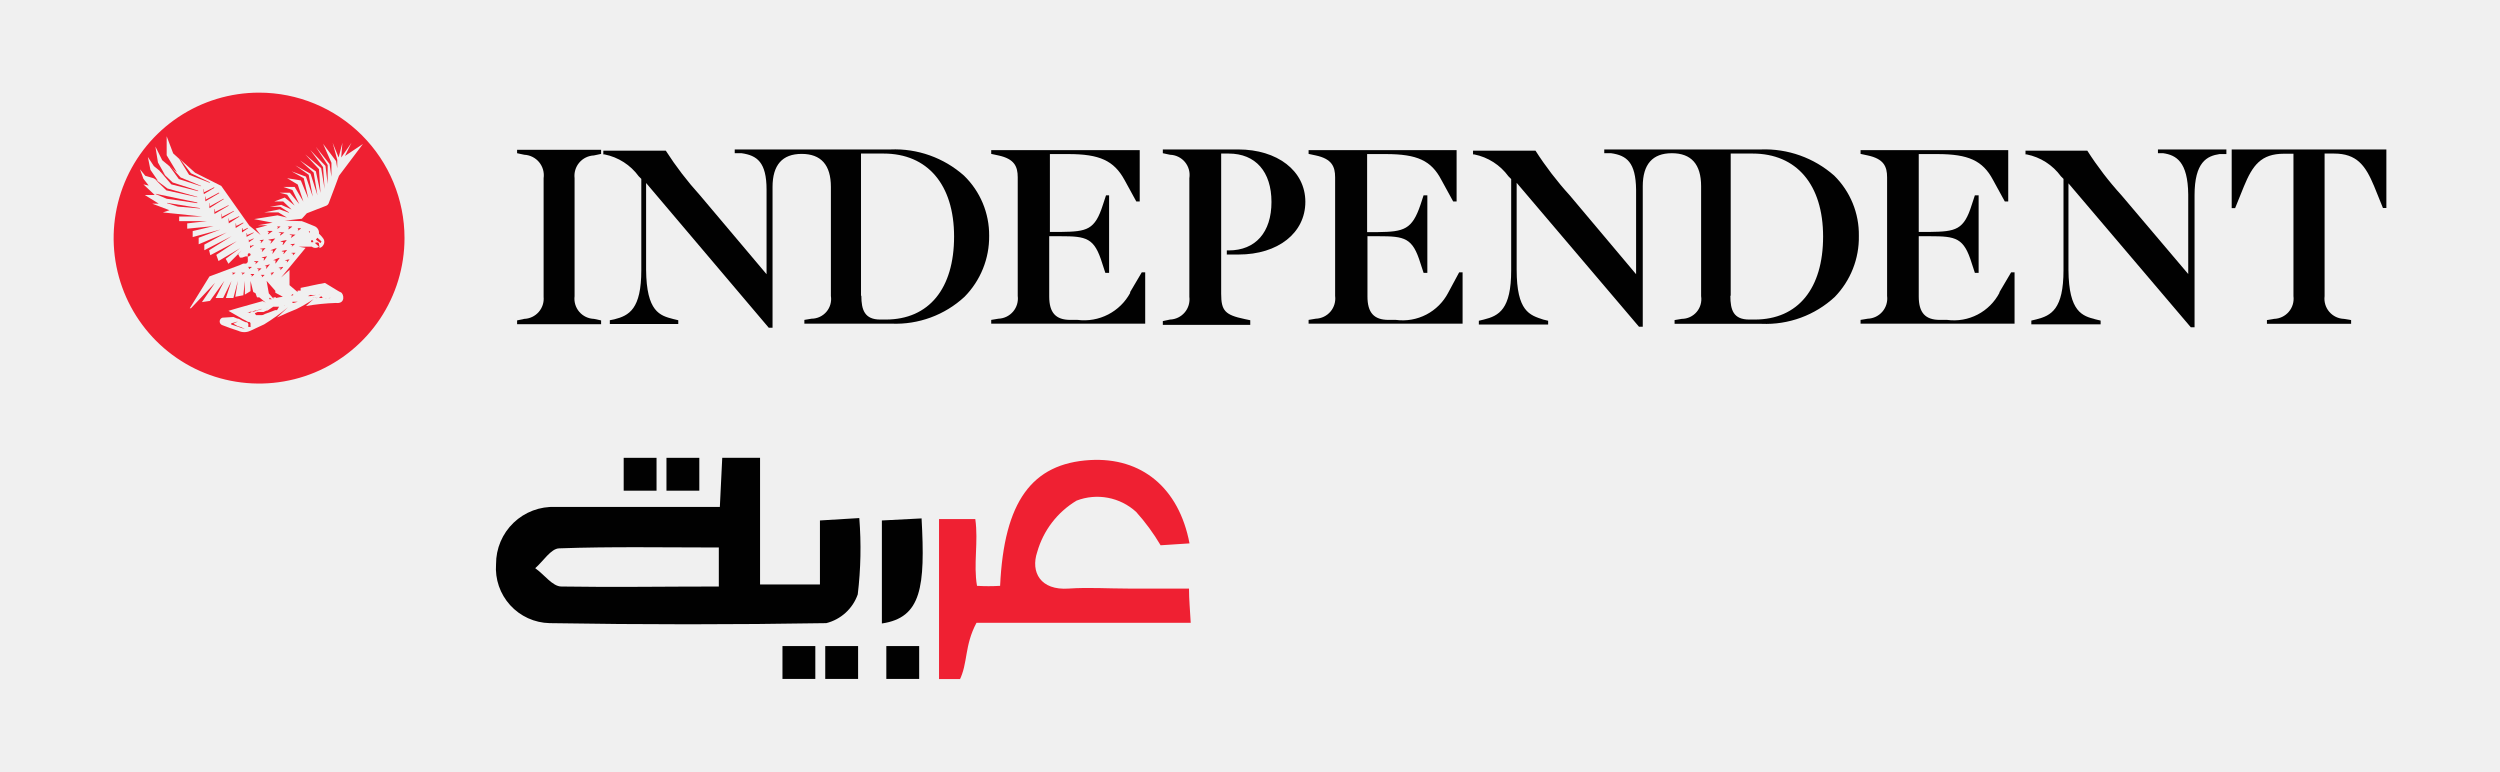
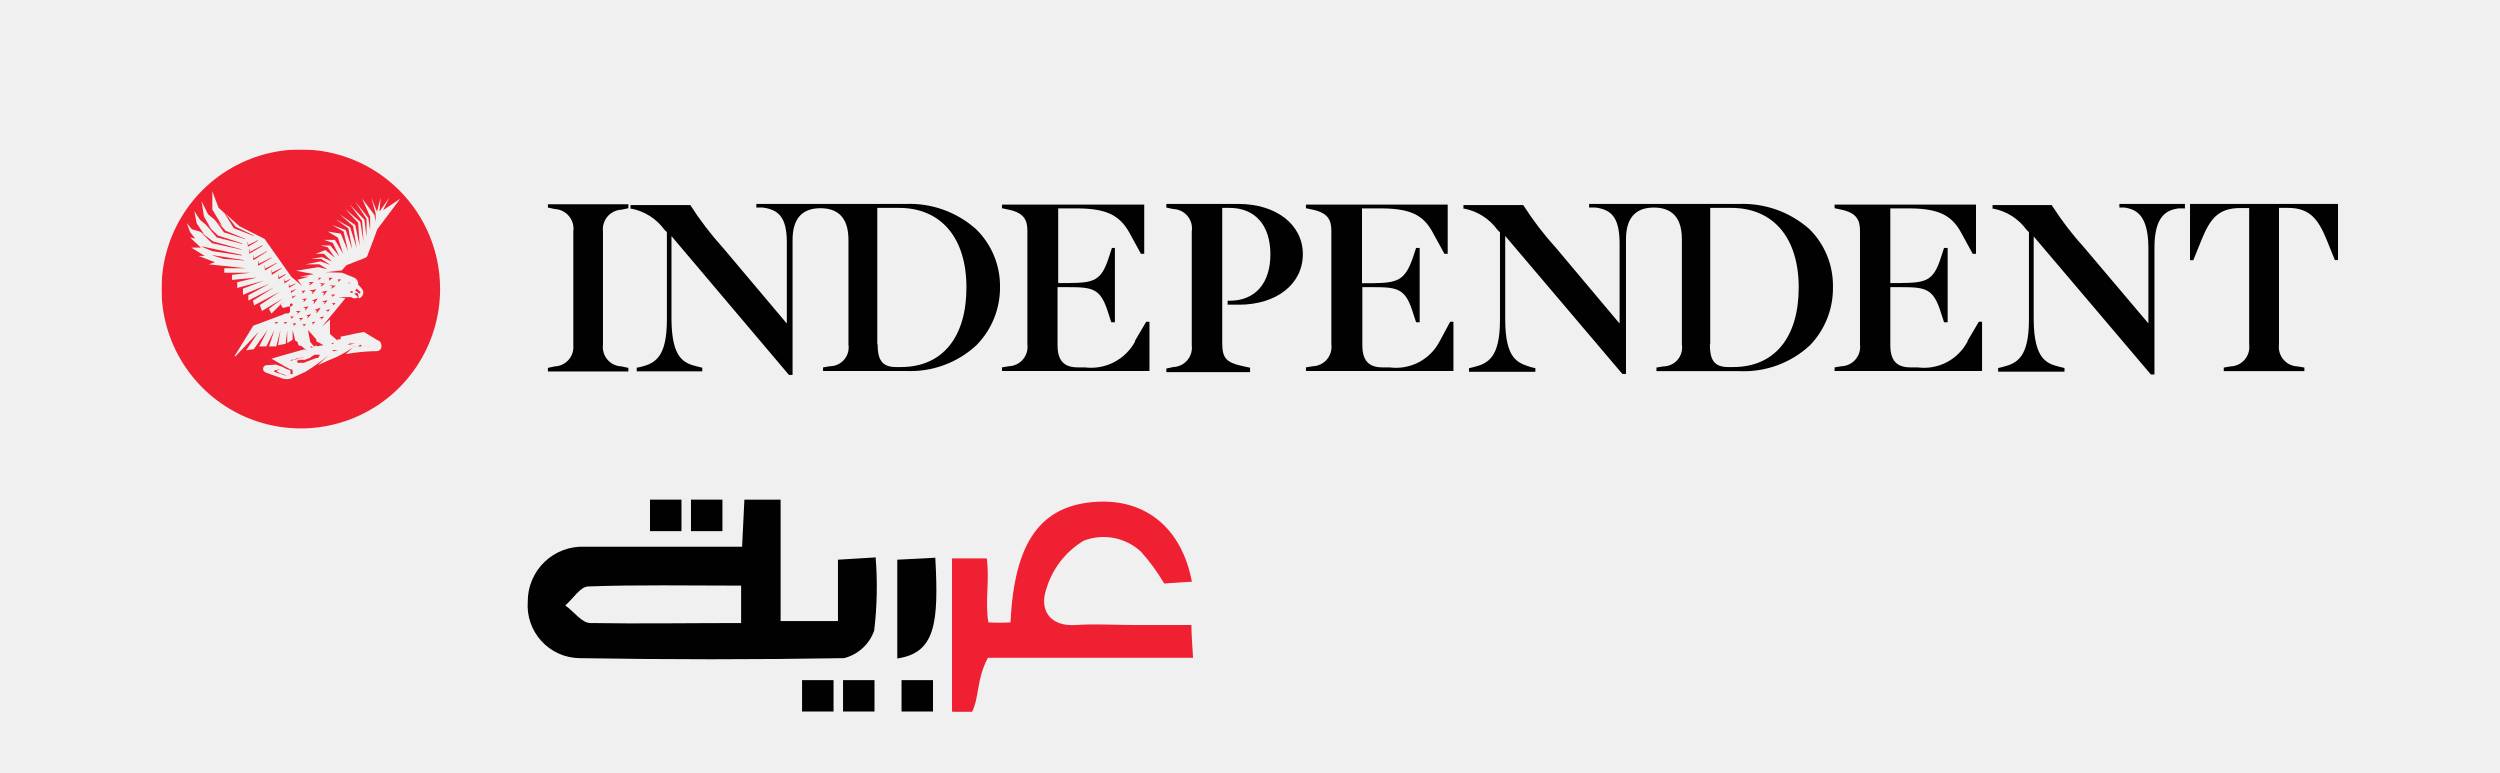
- <svg xmlns="http://www.w3.org/2000/svg" viewBox="-219.15 -178.65 4821.3 1488.3" fill="none">
-   <g clip-path="url(#clip0_859_3950)">
-     <path d="M778.071 116.829L791.93 119.8C797.44 120.065 802.835 121.479 807.768 123.952C812.7 126.424 817.061 129.9 820.572 134.157C824.083 138.414 826.665 143.358 828.154 148.672C829.642 153.985 830.004 159.551 829.216 165.013V393.721C829.714 398.996 829.13 404.317 827.501 409.358C825.872 414.399 823.231 419.055 819.741 423.04C816.25 427.025 811.983 430.256 807.202 432.535C802.42 434.814 797.223 436.094 791.93 436.295L778.071 439.265V446.526H940.086V439.265L926.228 436.295C920.81 436.109 915.491 434.795 910.61 432.435C905.73 430.074 901.396 426.721 897.886 422.589C894.376 418.457 891.767 413.638 890.227 408.44C888.687 403.241 888.249 397.779 888.941 392.401V165.013C888.3 159.644 888.774 154.201 890.334 149.024C891.894 143.847 894.506 139.048 898.006 134.927C901.506 130.807 905.82 127.453 910.676 125.077C915.532 122.701 920.827 121.354 926.228 121.12L940.086 118.149V110.229H778.071V116.829Z" fill="#010101" />
-     <path d="M4084.71 109.569V222.768H4091.31L4108.13 181.184C4124.96 140.261 4141.13 117.819 4185.68 117.819H4203.83V392.401C4204.52 397.779 4204.08 403.241 4202.54 408.44C4201 413.638 4198.39 418.458 4194.88 422.589C4191.37 426.721 4187.04 430.075 4182.16 432.435C4177.28 434.795 4171.96 436.109 4166.54 436.295L4152.68 438.605V445.866H4315.03V438.605L4301.17 436.295C4295.75 436.109 4290.43 434.795 4285.55 432.435C4280.67 430.075 4276.34 426.721 4272.83 422.589C4269.32 418.458 4266.71 413.638 4265.17 408.44C4263.63 403.241 4263.19 397.779 4263.88 392.401V117.489H4282.03C4325.92 117.489 4342.74 140.261 4359.57 180.854L4376.4 222.438H4383V109.569H4086.03" fill="#010101" />
-     <path d="M3939.52 116.829H3952.72C3977.47 120.46 4000.23 133.001 4000.89 196.366V349.828L3872.21 198.016C3847.81 171.225 3825.73 142.409 3806.21 111.879H3687.09V119.139H3689.4C3715.91 124.453 3739.47 139.529 3755.4 161.383L3760.35 166.333V342.237C3760.35 417.483 3736.92 430.024 3707.88 437.285L3698.31 439.595V446.856H3831.95V439.595L3822.38 437.285C3796.97 430.684 3770.57 423.424 3769.91 342.237V174.914L4005.84 452.466H4013.1V198.016C4013.1 133.661 4037.19 122.11 4061.28 118.479H4074.48V109.569H3942.49V116.829" fill="#010101" />
-     <path d="M2573.77 385.801C2564.38 403.872 2549.65 418.607 2531.58 427.998C2513.51 437.388 2492.98 440.977 2472.8 438.275H2458.94C2430.56 438.275 2418.02 424.414 2418.02 393.061V276.892H2439.14C2490.29 276.892 2505.14 279.862 2520.32 329.366L2526.26 347.518H2533.51V198.016H2526.26L2520.32 216.167C2504.15 264.021 2488.64 268.311 2438.48 268.971H2417.37V118.479H2453.33C2514.05 118.479 2541.1 131.02 2560.57 168.313L2583.34 209.897H2589.94V110.889H2304.51V118.149L2318.37 121.12C2349.06 127.72 2355.66 142.241 2355.66 163.363V392.071C2356.35 397.449 2355.91 402.911 2354.37 408.11C2352.83 413.308 2350.23 418.127 2346.72 422.259C2343.21 426.391 2338.87 429.744 2333.99 432.104C2329.11 434.465 2323.79 435.779 2318.37 435.965L2304.51 438.275V445.535H2601.49V346.528H2594.89L2573.77 385.801Z" fill="#010101" />
-     <path d="M3636.94 385.801C3627.55 403.872 3612.81 418.607 3594.74 427.998C3576.67 437.388 3556.15 440.977 3535.97 438.275H3522.11C3493.73 438.275 3481.19 424.414 3481.19 393.061V276.892H3502.31C3553.45 276.892 3568.3 279.862 3583.48 329.366L3589.42 347.518H3596.68V198.016H3589.42L3583.48 216.167C3568.3 265.011 3552.79 267.981 3502.31 268.641H3481.19V118.479H3516.83C3576.88 118.479 3604.6 131.02 3624.4 168.313L3647.17 209.897H3653.76V110.889H3369V118.149L3382.86 121.12C3413.55 127.72 3420.15 142.241 3420.15 163.363V392.071C3420.84 397.449 3420.4 402.911 3418.86 408.11C3417.32 413.308 3414.71 418.127 3411.2 422.259C3407.69 426.391 3403.36 429.744 3398.48 432.104C3393.6 434.465 3388.28 435.779 3382.86 435.965L3369 438.275V445.535H3665.97V346.528H3659.37L3636.61 385.141" fill="#010101" />
-     <path d="M1441.31 391.741V117.489H1484.87C1569.67 117.489 1620.82 177.554 1620.82 277.552C1620.82 377.55 1572.64 437.615 1488.83 437.615H1478.6C1448.57 437.615 1441.97 419.463 1441.97 391.741M1498.07 109.569H1197.79V116.829H1210.99C1241.02 121.12 1259.17 134.321 1259.17 187.125V350.158L1130.81 198.016C1106.46 171.185 1084.38 142.373 1064.82 111.879H944.376V119.139H946.686C973.211 124.422 996.774 139.505 1012.68 161.383L1017.63 166.333V342.237C1017.63 417.483 994.202 430.024 965.164 437.285L956.915 438.935V446.195H1088.9V438.935L1079.33 436.625C1053.6 430.024 1027.53 422.764 1026.87 341.577V174.254L1263.46 453.456H1270.72V181.844C1270.72 139.601 1289.53 118.149 1326.81 118.149C1364.1 118.149 1383.24 139.271 1383.24 181.844V392.071C1384.09 397.474 1383.77 402.998 1382.29 408.265C1380.82 413.532 1378.22 418.417 1374.68 422.586C1371.14 426.755 1366.73 430.109 1361.78 432.418C1356.82 434.727 1351.42 435.937 1345.95 435.965L1332.09 438.275V445.535H1500.05C1525.79 446.601 1551.48 442.572 1575.66 433.68C1599.84 424.789 1622.03 411.209 1640.94 393.721C1656.25 378.197 1668.34 359.791 1676.49 339.568C1684.65 319.346 1688.72 297.706 1688.46 275.902C1688.62 254.317 1684.4 232.924 1676.07 213.014C1667.73 193.105 1655.45 175.092 1639.95 160.063C1600.99 125.472 1550.12 107.368 1498.07 109.569Z" fill="#010101" />
-     <path d="M3118.55 391.741V117.489H3160.79C3245.59 117.489 3296.74 177.554 3296.74 277.552C3296.74 377.55 3248.56 437.615 3164.75 437.615H3154.52C3123.83 437.615 3117.89 419.463 3117.89 391.741M3174.98 109.569H2874.7V116.829H2887.9C2917.93 121.12 2935.42 134.321 2936.08 187.125V350.158L2808.05 198.016C2783.66 171.222 2761.58 142.406 2742.06 111.879H2621.62V119.139H2623.93C2650.44 124.453 2673.99 139.529 2689.92 161.383L2695.2 166.663V342.567C2695.2 417.813 2671.77 430.354 2642.41 437.615L2632.84 439.925V447.186H2766.47V439.925L2756.9 437.615C2731.17 429.034 2705.76 422.434 2705.76 341.247V173.924L2941.69 451.476H2948.95V180.524C2948.95 138.281 2967.76 116.829 3005.04 116.829C3042.33 116.829 3061.47 137.951 3061.47 180.524V392.401C3062.32 397.804 3062 403.328 3060.52 408.595C3059.05 413.862 3056.45 418.747 3052.91 422.916C3049.37 427.085 3044.97 430.439 3040.01 432.748C3035.05 435.057 3029.65 436.267 3024.18 436.295L3010.32 438.605V445.865H3178.28C3204.02 446.931 3229.71 442.902 3253.89 434.01C3278.07 425.119 3300.26 411.539 3319.17 394.051C3334.31 378.446 3346.21 360.004 3354.19 339.785C3362.18 319.566 3366.09 297.968 3365.7 276.232C3366.03 254.663 3362 233.25 3353.83 213.284C3345.66 193.318 3333.54 175.214 3318.18 160.063C3279.23 125.673 3228.55 107.592 3176.63 109.569" fill="#010101" />
-     <path d="M2168.9 109.569H2023.38V116.829L2037.24 119.8C2042.79 119.962 2048.23 121.308 2053.22 123.748C2058.2 126.188 2062.61 129.665 2066.14 133.947C2069.67 138.228 2072.24 143.215 2073.69 148.573C2075.14 153.931 2075.42 159.536 2074.53 165.013V393.721C2075.22 399.099 2074.78 404.562 2073.24 409.76C2071.7 414.958 2069.09 419.778 2065.58 423.909C2062.07 428.041 2057.74 431.395 2052.86 433.755C2047.98 436.115 2042.66 437.429 2037.24 437.615L2023.38 440.585V447.846H2191.99V438.935L2181.11 436.625C2143.16 428.704 2135.9 420.453 2135.9 387.781V117.489H2150.42C2202.22 117.489 2232.91 152.472 2232.91 210.887C2232.91 269.301 2202.22 304.284 2150.42 304.284H2146.79V312.205H2169.56C2245.45 312.205 2298.25 270.622 2298.25 210.557C2298.25 150.492 2243.8 109.569 2168.9 109.569Z" fill="#010101" />
-     <path d="M1960.69 385.801C1951.04 403.8 1936.16 418.45 1918.01 427.818C1899.87 437.186 1879.31 440.832 1859.05 438.275H1845.2C1816.82 438.275 1804.28 424.414 1804.28 393.061V276.892H1825.4C1876.54 276.892 1891.39 279.862 1906.57 329.366L1912.51 347.518H1919.77V198.016H1913.83L1907.89 216.167C1892.38 265.011 1877.2 267.981 1826.72 268.641H1805.6V118.479H1841.24C1901.29 118.479 1929.01 131.02 1949.47 168.313L1972.23 209.897H1978.83V110.889H1692.42V118.149L1706.28 121.12C1736.97 127.72 1743.56 142.241 1743.56 163.363V392.071C1744.26 397.449 1743.82 402.911 1742.28 408.11C1740.74 413.308 1738.13 418.127 1734.62 422.259C1731.11 426.391 1726.78 429.744 1721.9 432.104C1717.02 434.465 1711.7 435.779 1706.28 435.965L1692.42 438.275V445.535H1989.39V346.528H1982.79L1960.03 385.141" fill="#010101" />
-     <path d="M312.482 329.366L320.071 319.135L319.082 318.475L307.533 323.096L312.482 323.756L311.822 329.366H312.482Z" fill="#EF2032" />
-     <path d="M304.563 352.138L308.852 347.188V346.198L302.253 347.848L304.563 349.168L303.903 352.138H304.563Z" fill="#EF2032" />
-     <path d="M315.452 261.381L316.442 262.371L321.391 258.741V258.081H314.792L317.102 259.401L315.452 261.381Z" fill="#EF2032" />
-     <path d="M307.533 304.614L306.213 310.555H306.873L314.132 300.324V299.664L302.253 303.954L307.533 304.614Z" fill="#EF2032" />
-     <path d="M321.391 275.572L329.311 269.632L318.422 268.971V269.632L323.041 270.952L320.731 274.582L321.391 275.572Z" fill="#EF2032" />
-     <path d="M298.623 284.153L304.563 285.803L302.253 290.753H303.243L311.822 281.182L298.623 283.493V284.153Z" fill="#EF2032" />
-     <path d="M378.476 270.952V267.321C378.476 267.321 378.476 267.321 376.167 267.321L378.476 270.952Z" fill="#EF2032" />
-     <path d="M294.334 339.597L300.933 331.676V331.016L291.364 333.987L294.994 335.307L293.674 339.597H294.334Z" fill="#EF2032" />
-     <path d="M193.693 182.505L174.555 192.075L173.895 186.135H173.235L173.895 195.706L194.353 183.495L193.693 182.505Z" fill="#EF2032" />
-     <path d="M202.932 192.735L178.184 205.936L177.524 200.326H176.864V209.567L203.922 193.725L202.932 192.735Z" fill="#EF2032" />
-     <path d="M211.841 204.616L185.444 219.137L184.784 213.197H184.124L184.784 222.768L212.501 205.276L211.841 204.616Z" fill="#EF2032" />
-     <path d="M286.414 306.924L293.014 299.664L282.785 300.984V301.644L287.074 302.304L285.755 306.924H286.414Z" fill="#EF2032" />
-     <path d="M283.445 290.093H284.105L289.384 284.153V283.493L281.135 284.813L284.765 286.463L283.445 290.093Z" fill="#EF2032" />
-     <path d="M297.304 272.602L297.963 273.262L306.213 267.321V266.661H295.984L299.613 268.971L297.304 272.602Z" fill="#EF2032" />
-     <path d="M384.416 284.813H380.786V288.443H385.076L384.416 284.813Z" fill="#EF2032" />
-     <path d="M400.254 392.401L395.965 396.032H392.335C391.975 396.207 391.58 396.298 391.18 396.298C390.78 396.298 390.385 396.207 390.025 396.032H385.736H382.106H379.796H383.426C384.612 395.692 385.869 395.692 387.055 396.032C388.242 395.692 389.499 395.692 390.685 396.032C391.644 395.678 392.697 395.678 393.655 396.032H398.604H401.574C402.533 395.678 403.586 395.678 404.544 396.032H408.174H413.453H415.763C416.726 395.705 417.77 395.705 418.733 396.032H421.042H418.073C416.663 396.368 415.193 396.368 413.783 396.032H411.473C410.062 396.356 408.595 396.356 407.184 396.032H403.554L400.254 392.401Z" fill="#EF2032" />
-     <path d="M161.356 211.877L81.173 195.046V195.706L102.291 204.616L161.356 213.197V211.877Z" fill="#EF2032" />
-     <path d="M228.01 347.848L229.99 348.508L229.33 351.478L234.609 347.848V347.188H228.01V347.848Z" fill="#EF2032" />
-     <path d="M108.89 141.581L108.23 142.571L125.719 166.663L168.615 180.524V179.864L129.348 163.693L108.89 141.581Z" fill="#EF2032" />
-     <path d="M102.951 213.197L124.069 219.797L166.635 223.428V222.768L102.951 212.537V213.197Z" fill="#EF2032" />
-     <path d="M185.444 173.924L186.103 173.264L149.147 155.442L130.338 131.02L126.049 127.06L145.517 158.413L185.444 173.924Z" fill="#EF2032" />
-     <path d="M161.356 201.646V200.986L103.611 184.815L76.883 164.683V164.353L101.631 188.445L161.356 201.646Z" fill="#EF2032" />
-     <path d="M111.2 176.894L163.005 190.095V189.105L113.84 173.264L90.412 151.152L89.752 150.492L89.092 151.152L111.2 176.894Z" fill="#EF2032" />
-     <path d="M238.899 450.156L230.979 445.535L239.889 441.245L226.69 444.875V447.186L239.889 451.476L246.488 453.786L253.087 456.096L246.488 452.466L238.899 450.156Z" fill="#EF2032" />
-     <path d="M379.136 390.091C382.757 390.455 386.405 390.455 390.025 390.091H395.305C395.665 389.916 396.06 389.825 396.46 389.825C396.86 389.825 397.255 389.916 397.615 390.091C397.615 390.091 399.924 390.091 400.584 390.091C401.244 390.091 402.894 390.091 403.554 390.091H405.864H400.584H396.295H390.355L379.466 392.401H377.156H374.847L379.136 390.091Z" fill="#EF2032" />
-     <path d="M246.158 347.848L248.468 348.508L247.478 351.478L252.757 347.848V347.188H246.158V347.848Z" fill="#EF2032" />
-     <path d="M344.819 403.292H347.129H350.759H354.388H358.678H362.308H364.618H362.968H359.338H355.048L347.129 405.602H344.819V403.292Z" fill="#EF2032" />
-     <path d="M346.139 388.111V396.031V391.081C346.139 391.081 346.139 391.081 343.829 391.081H341.52L346.139 388.111Z" fill="#EF2032" />
-     <path d="M221.41 217.157L195.673 230.028L195.013 224.418H194.353V233.659H195.013L222.07 217.817L221.41 217.157Z" fill="#EF2032" />
-     <path d="M400.914 287.123C397.945 284.813 395.635 281.842 392.995 279.862L390.025 283.493L398.934 290.093L400.914 287.123Z" fill="#EF2032" />
-     <path d="M280.475 0C225.002 0 170.775 16.452 124.652 47.276C78.528 78.101 42.578 121.912 21.35 173.171C0.122 224.43 -5.433 280.834 5.389 335.25C16.212 389.666 42.924 439.65 82.149 478.882C121.374 518.113 171.35 544.83 225.757 555.654C280.164 566.478 336.558 560.923 387.808 539.691C439.058 518.459 482.863 482.504 513.682 436.372C544.501 390.241 560.95 336.004 560.95 280.522C560.95 206.123 531.4 134.771 478.801 82.163C426.202 29.555 354.862 0 280.475 0ZM362.968 247.85C362.968 247.85 373.197 251.48 387.056 257.42C389.945 258.504 392.39 260.52 394.004 263.15C395.618 265.781 396.308 268.875 395.965 271.942C395.965 271.942 401.244 276.892 403.884 280.852C405.436 282.829 406.28 285.27 406.28 287.783C406.28 290.296 405.436 292.737 403.884 294.713C403.032 296.091 401.875 297.253 400.501 298.112C399.128 298.97 397.576 299.501 395.965 299.664C398.275 299.664 395.965 294.713 395.965 291.743C395.965 288.773 392.335 288.113 390.025 289.433H387.716L395.965 297.024C393.989 298.576 391.548 299.42 389.035 299.42C386.523 299.42 384.082 298.576 382.106 297.024H356.368L370.227 299.334L323.041 356.428L339.21 341.907V355.108V358.739V367.649V371.28L354.719 384.481V386.791V381.84H360.658V384.151V378.87C360.658 378.87 360.658 378.87 360.658 376.56C387.056 370.619 407.514 366.989 407.514 366.989C434.571 383.16 432.262 382.5 438.201 385.141C444.141 387.781 447.77 407.912 428.632 405.602C409.267 406.213 389.97 408.198 370.887 411.543L385.406 398.342C374.858 405.47 363.833 411.865 352.409 417.483C342.84 421.113 329.641 427.054 315.122 433.654L336.24 413.853C321.774 425.955 306.445 436.985 290.374 446.856C278.825 451.806 269.256 457.086 263.317 459.397C259.75 461.051 255.865 461.908 251.933 461.908C248.001 461.908 244.116 461.051 240.549 459.397C226.69 455.106 221.74 452.796 209.861 448.506C208.306 448.031 206.944 447.07 205.976 445.762C205.008 444.455 204.486 442.872 204.486 441.245C204.486 439.619 205.008 438.035 205.976 436.728C206.944 435.421 208.306 434.459 209.861 433.984L230.98 432.664L238.239 435.635C242.529 435.635 246.158 439.265 249.788 440.585L255.067 442.895H257.377C258.324 443.734 259.107 444.741 259.687 445.865C260.041 446.824 260.041 447.877 259.687 448.836V451.806H263.977C264.152 451.446 264.243 451.051 264.243 450.651C264.243 450.251 264.152 449.856 263.977 449.496C263.977 449.496 263.977 447.186 263.977 445.865C263.977 444.545 263.977 443.555 261.667 442.235H259.357L254.078 439.265C250.296 437.576 246.655 435.59 243.188 433.324C235.269 429.034 227.02 423.754 221.41 420.783C221.41 420.783 249.788 412.203 287.405 401.972L293.344 404.942L289.714 401.972L280.805 394.711H276.516L273.546 386.791L269.256 384.481L263.977 363.029V382.83L253.088 389.431V363.029L250.118 390.751L234.609 393.721L239.559 363.029L230.98 396.031H216.461L227.35 363.029L211.181 396.031H196.663L213.491 363.029L185.774 401.642L170.265 403.952L195.673 366.659L149.147 415.833H146.837L184.784 354.448L243.188 332.666L249.788 329.696C249.788 329.696 252.098 329.696 253.418 329.696H255.727L258.697 326.726C258.697 326.726 258.697 324.416 258.697 323.756C258.872 323.396 258.963 323.001 258.963 322.601C258.963 322.2 258.872 321.805 258.697 321.446V306.924V309.235C258.697 309.235 258.697 309.235 258.697 311.545C258.96 310.845 259.49 310.277 260.17 309.968C260.851 309.658 261.627 309.632 262.327 309.895C263.027 310.157 263.594 310.687 263.903 311.368C264.213 312.049 264.239 312.825 263.977 313.525L261.007 315.835C259.522 315.835 259.522 315.835 258.037 315.835H254.407L247.808 318.145C247.808 318.145 244.178 318.145 243.518 318.145L239.889 310.885L247.148 304.284L221.41 330.026L216.131 320.455L243.848 299.994L202.272 324.746L197.983 312.865L237.579 286.463L186.434 313.525L184.124 303.954L227.35 276.892L174.885 303.954V293.063L218.111 269.631L163.996 292.403V279.862L205.902 264.021L152.447 278.542V266.991L192.703 257.42L141.888 262.371V252.14L179.834 247.85H126.379V238.939H170.925L95.032 231.018L107.571 226.728L74.573 214.187H87.112L60.055 197.356H79.193L57.415 176.894L67.644 179.204L57.415 166.003L50.816 147.852L61.045 160.393L76.883 165.013L85.463 169.964L70.944 148.842L65.994 124.09L77.543 141.581L88.432 150.492L99.321 159.403L85.463 134.651L80.513 103.958L93.712 130.36L122.089 153.792L102.291 120.79V84.157L114.83 117.159L125.389 126.73L131.988 132.01L157.066 154.452L207.552 179.864L261.667 256.43L283.445 274.582L273.876 262.041L296.974 255.77H278.165L306.543 250.82L270.906 243.889L316.112 236.629L334.26 240.919L317.762 231.018H290.044L320.072 225.078L338.22 231.678V231.018L321.392 220.128H301.593L323.371 216.497L343.17 225.408L327.001 209.897H309.843L329.971 202.306L349.109 217.817L334.59 196.696L320.072 193.065H339.87L358.018 214.847L344.819 187.785L327.331 181.844H349.109L365.938 210.227L355.049 177.224L334.59 165.013L360.988 169.303L375.507 204.286L366.597 165.013L343.17 151.812L370.887 162.043L384.086 200.656L376.167 158.413L350.429 140.261L379.796 156.432L392.995 198.016L385.736 154.122L359.338 130.69L390.025 151.812L398.935 193.395L395.965 147.522L369.567 119.139L400.254 145.542L406.854 185.805L403.884 143.561L379.136 110.559L408.504 141.251L412.793 176.234V139.601L390.025 104.618L416.423 137.621L420.053 162.373V135.311L403.884 98.678L428.962 132.01L431.272 145.872V129.7L422.363 96.698L433.911 125.08L441.171 96.698L438.861 125.08L458.659 96.698L446.12 122.11L480.767 99.008L434.571 160.393C434.571 160.393 420.053 199.996 414.773 213.197C414.342 214.324 413.679 215.347 412.826 216.2C411.973 217.053 410.95 217.717 409.824 218.147L372.537 232.669L362.968 243.229L329.971 246.86L362.968 247.85Z" fill="#EF2032" />
-     <path d="M311.822 382.17L294.994 363.029L299.283 387.121L308.193 397.352V399.662V394.711H313.142V397.022V396.031C317.485 394.964 321.894 394.192 326.341 393.721L311.822 385.801V382.17Z" fill="#EF2032" />
-     <path d="M318.422 338.277L322.051 338.937L321.391 342.567L326.671 336.957V335.967L318.422 337.617V338.277Z" fill="#EF2032" />
-     <path d="M349.109 292.403V291.413L341.19 292.403V293.063L344.819 294.383L343.17 297.354L349.109 292.403Z" fill="#EF2032" />
-     <path d="M266.616 422.434L273.216 420.123H275.525L284.435 417.153H287.404H291.034H294.664H296.974C296.608 417.308 296.215 417.387 295.819 417.387C295.422 417.387 295.029 417.308 294.664 417.153H296.974H292.684H289.054H286.085L277.175 420.123L269.916 422.434H263.976L257.377 424.744C258.159 424.408 259.001 424.235 259.852 424.235C260.703 424.235 261.545 424.408 262.327 424.744L266.616 422.434Z" fill="#EF2032" />
-     <path d="M319.082 412.863H313.802H310.832H307.863L296.974 420.123C294.004 420.123 291.034 422.434 289.054 423.094H284.765H281.135H277.505L272.226 425.404H269.916C268.934 425.224 267.928 425.224 266.946 425.404H269.916H272.226L274.536 429.034H278.165C278.165 429.034 280.475 429.034 281.795 429.034H286.085C289.054 429.034 291.034 426.724 294.004 426.064L305.553 421.773L311.492 419.463H315.122L319.082 412.863Z" fill="#EF2032" />
-     <path d="M329.311 410.553V409.893L328.321 410.223L329.311 410.553Z" fill="#EF2032" />
-     <path d="M305.223 398.342H300.273V400.652V395.371L305.223 398.342Z" fill="#EF2032" />
-     <path d="M330.961 323.756L334.59 324.416L333.93 328.046L338.88 322.106V321.446L330.961 323.096V323.756Z" fill="#EF2032" />
-     <path d="M343.169 309.895L346.139 310.555L345.479 313.525H346.139L350.759 308.905H343.169V309.895Z" fill="#EF2032" />
-     <path d="M336.9 263.031L337.56 263.691L344.159 258.741V258.081H335.91L338.22 260.061L336.9 263.031Z" fill="#EF2032" />
-     <path d="M322.051 287.123L327.331 288.443L325.681 293.723H326.671L333.93 284.153L322.051 286.463V287.123Z" fill="#EF2032" />
-     <path d="M324.361 306.264L328.651 306.924L327.331 311.215H327.991L334.59 303.294L324.361 305.274V306.264Z" fill="#EF2032" />
-     <path d="M339.54 273.922L344.159 275.572L341.85 279.202L342.51 279.862L350.759 273.922L339.54 273.262V273.922Z" fill="#EF2032" />
-     <path d="M355.048 265.341L355.708 266.001L360.988 262.371V261.381H354.388L356.368 263.031L355.048 265.341Z" fill="#EF2032" />
-     <path d="M231.639 228.048L208.871 239.599L208.211 233.659H207.552L208.211 243.229L232.299 228.708L231.639 228.048Z" fill="#EF2032" />
-     <path d="M269.586 269.631L257.707 274.582L257.047 270.952H256.387V278.212L270.246 270.292L269.586 269.631Z" fill="#EF2032" />
-     <path d="M269.586 281.182L261.337 284.813V282.832H260.677V288.443L270.246 281.842L269.586 281.182Z" fill="#EF2032" />
-     <path d="M269.586 293.723L263.647 296.034V293.723H262.987V299.664L270.246 294.383L269.586 293.723Z" fill="#EF2032" />
-     <path d="M258.697 260.721L249.128 265.341L248.468 261.381H247.478V269.631L259.357 261.381L258.697 260.721Z" fill="#EF2032" />
-     <path d="M241.868 238.279L222.73 247.52L222.07 242.569H221.41L222.07 252.14L242.528 238.939L241.868 238.279Z" fill="#EF2032" />
-     <path d="M249.788 250.49L236.589 257.091L235.929 252.14H235.269V260.721H235.929L250.448 251.48L249.788 250.49Z" fill="#EF2032" />
-     <path d="M284.105 352.138L286.415 353.458L285.755 356.428L290.704 352.138V351.478H284.105V352.138Z" fill="#EF2032" />
-     <path d="M285.755 317.815V318.475L290.044 319.135L289.384 323.756H290.044L295.984 315.505L285.755 317.815Z" fill="#EF2032" />
-     <path d="M284.765 338.937H276.845V339.597L279.815 341.247L278.495 344.877L284.765 339.597V338.937Z" fill="#EF2032" />
-     <path d="M265.956 335.967H259.357V336.957L261.337 337.617L260.677 340.587L265.956 336.957V335.967Z" fill="#EF2032" />
-     <path d="M279.155 325.076H270.906V325.736L274.536 327.386L273.216 331.016L279.155 325.736V325.076Z" fill="#EF2032" />
-     <path d="M264.307 350.818L266.616 352.138L265.956 355.108L270.906 350.818V349.828H264.307V350.818Z" fill="#EF2032" />
-     <path d="M1591.78 1131V822.425H1661.73C1668 866.649 1657.77 909.222 1665.03 951.136C1679.87 952.048 1694.74 952.048 1709.58 951.136C1717.17 788.763 1770.62 715.167 1883.14 708.566C1982.13 702.956 2054.4 761.701 2074.86 869.289L2019.09 872.919C2005.54 849.949 1989.74 828.391 1971.9 808.564C1956.67 794.632 1937.86 785.215 1917.58 781.368C1897.3 777.521 1876.35 779.396 1857.07 786.783C1820.1 808.92 1792.96 844.329 1781.18 885.79C1767.98 924.734 1787.45 960.376 1841.9 956.416C1879.84 953.776 1918.12 956.416 1956.4 956.416H2073.87C2073.87 978.198 2075.85 996.349 2077.17 1022.42H1664.04C1640.28 1066.97 1647.87 1100.31 1631.04 1133.64L1591.78 1131Z" fill="#EF2032" />
-     <path d="M1481.57 1023.08V825.066L1558.12 821.105C1565.38 953.116 1558.12 1012.52 1481.57 1023.74" fill="#010101" />
-     <path d="M1438.01 820.445L1362.12 825.066V948.495H1246.63V704.276H1173.71L1169.09 798.994C1058.88 798.994 955.595 798.994 852.314 798.994C837.446 798.323 822.596 800.68 808.666 805.923C794.736 811.166 782.016 819.184 771.278 829.492C760.54 839.8 752.007 852.182 746.198 865.888C740.389 879.593 737.425 894.336 737.484 909.222C736.406 923.566 738.259 937.98 742.931 951.584C747.603 965.188 754.996 977.698 764.66 988.352C774.323 999.005 786.055 1007.58 799.139 1013.55C812.224 1019.52 826.387 1022.76 840.765 1023.08C1018.62 1026.05 1196.47 1026.05 1374.33 1023.08C1388.24 1019.58 1401.07 1012.68 1411.67 1003.01C1422.26 993.331 1430.29 981.178 1435.04 967.637C1440.91 918.793 1441.91 869.486 1438.01 820.445ZM1167.11 952.456C1061.85 952.456 962.524 954.106 863.533 952.456C846.375 952.456 830.536 929.354 813.048 917.143C828.556 903.612 843.405 879.19 859.244 878.86C960.215 875.23 1061.52 877.21 1167.11 877.21V952.456Z" fill="#010101" />
-     <path d="M1553.5 1067.3H1490.15V1130.67H1553.5V1067.3Z" fill="#010101" />
-     <path d="M1435.7 1067.3H1372.35V1130.67H1435.7V1067.3Z" fill="#010101" />
-     <path d="M1353.21 1067.3H1289.86V1130.67H1353.21V1067.3Z" fill="#010101" />
-     <path d="M1129.49 704.276H1066.14V767.641H1129.49V704.276Z" fill="#010101" />
-     <path d="M1047 704.276H983.643V767.641H1047V704.276Z" fill="#010101" />
+ <svg xmlns="http://www.w3.org/2000/svg" width="2074" height="641" viewBox="0 0 2074 641" fill="none">
+   <mask id="mask0_885_2" style="mask-type:luminance" maskUnits="userSpaceOnUse" x="134" y="124" width="1806" height="467">
+     <path d="M1939.73 124H134V590.516H1939.73V124Z" fill="white" />
+   </mask>
+   <g mask="url(#mask0_885_2)">
+     <path d="M454.553 172.19L460.263 173.415C462.533 173.524 464.756 174.108 466.788 175.128C468.82 176.147 470.617 177.581 472.063 179.337C473.509 181.093 474.573 183.132 475.187 185.324C475.8 187.516 475.949 189.812 475.624 192.065V286.402C475.829 288.578 475.589 290.773 474.918 292.852C474.246 294.932 473.158 296.852 471.721 298.496C470.282 300.14 468.524 301.472 466.555 302.412C464.585 303.352 462.444 303.88 460.263 303.963L454.553 305.188V308.183H521.301V305.188L515.592 303.963C513.359 303.886 511.168 303.344 509.157 302.371C507.147 301.397 505.361 300.014 503.915 298.31C502.469 296.605 501.394 294.618 500.76 292.474C500.125 290.329 499.945 288.076 500.23 285.858V192.065C499.966 189.85 500.161 187.605 500.804 185.469C501.447 183.334 502.523 181.355 503.965 179.655C505.407 177.955 507.184 176.572 509.184 175.592C511.185 174.612 513.366 174.056 515.592 173.96L521.301 172.734V169.467H454.553V172.19Z" fill="#010101" />
+     <path d="M1816.84 169.195V215.888H1819.56L1826.49 198.735C1833.42 181.855 1840.08 172.598 1858.43 172.598H1865.91V285.858C1866.2 288.076 1866.02 290.329 1865.38 292.474C1864.75 294.618 1863.67 296.606 1862.22 298.31C1860.78 300.014 1858.99 301.398 1856.98 302.371C1854.97 303.345 1852.78 303.887 1850.55 303.963L1844.84 304.916V307.911H1911.72V304.916L1906.01 303.963C1903.78 303.887 1901.59 303.345 1899.58 302.371C1897.57 301.398 1895.79 300.014 1894.34 298.31C1892.89 296.606 1891.82 294.618 1891.18 292.474C1890.55 290.329 1890.37 288.076 1890.65 285.858V172.462H1898.13C1916.21 172.462 1923.14 181.855 1930.07 198.599L1937.01 215.752H1939.73V169.195H1817.38" fill="#010101" />
+     <path d="M1757.02 172.19H1762.46C1772.66 173.688 1782.03 178.861 1782.3 204.997V268.298L1729.29 205.678C1719.24 194.627 1710.14 182.741 1702.1 170.148H1653.02V173.143H1653.98C1664.9 175.335 1674.6 181.553 1681.17 190.568L1683.21 192.609V265.166C1683.21 296.204 1673.55 301.377 1661.59 304.372L1657.65 305.325V308.32H1712.7V305.325L1708.76 304.372C1698.29 301.649 1687.42 298.654 1687.14 265.166V196.149L1784.34 310.634H1787.33V205.678C1787.33 179.133 1797.26 174.368 1807.18 172.871H1812.62V169.195H1758.24V172.19" fill="#010101" />
+     <path d="M1194.35 283.135C1190.48 290.589 1184.42 296.667 1176.97 300.541C1169.53 304.414 1161.07 305.894 1152.75 304.78H1147.04C1135.35 304.78 1130.19 299.062 1130.19 286.13V238.213H1138.89C1159.96 238.213 1166.08 239.438 1172.33 259.857L1174.78 267.344H1177.77V205.678H1174.78L1172.33 213.165C1165.67 232.903 1159.28 234.673 1138.62 234.945H1129.92V172.87H1144.73C1169.75 172.87 1180.89 178.043 1188.91 193.426L1198.3 210.578H1201.01V169.74H1083.42V172.734L1089.13 173.96C1101.78 176.682 1104.49 182.672 1104.49 191.384V285.722C1104.78 287.94 1104.6 290.193 1103.96 292.337C1103.33 294.481 1102.26 296.469 1100.81 298.174C1099.37 299.878 1097.58 301.261 1095.57 302.234C1093.56 303.208 1091.36 303.75 1089.13 303.827L1083.42 304.78V307.775H1205.77V266.936H1203.05L1194.35 283.135Z" fill="#010101" />
+     <path d="M1632.36 283.135C1628.49 290.589 1622.42 296.667 1614.98 300.541C1607.53 304.414 1599.08 305.894 1590.76 304.78H1585.05C1573.36 304.78 1568.2 299.062 1568.2 286.13V238.213H1576.9C1597.97 238.213 1604.08 239.438 1610.34 259.857L1612.78 267.344H1615.78V205.678H1612.78L1610.34 213.165C1604.08 233.312 1597.69 234.537 1576.9 234.809H1568.2V172.87H1582.88C1607.62 172.87 1619.04 178.043 1627.2 193.426L1636.58 210.578H1639.29V169.74H1521.98V172.734L1527.69 173.96C1540.33 176.682 1543.05 182.672 1543.05 191.384V285.722C1543.33 287.94 1543.15 290.193 1542.52 292.337C1541.88 294.481 1540.81 296.469 1539.36 298.174C1537.91 299.878 1536.13 301.261 1534.12 302.234C1532.11 303.208 1529.92 303.75 1527.69 303.827L1521.98 304.78V307.775H1644.32V266.936H1641.6L1632.23 282.863" fill="#010101" />
+     <path d="M727.797 285.586V172.462H745.743C780.679 172.462 801.752 197.238 801.752 238.485C801.752 279.732 781.903 304.508 747.375 304.508H743.16C730.788 304.508 728.069 297.02 728.069 285.586M751.181 169.195H627.471V172.19H632.909C645.281 173.96 652.758 179.405 652.758 201.186V268.433L599.876 205.678C589.844 194.611 580.748 182.726 572.689 170.148H523.068V173.143H524.02C534.948 175.322 544.655 181.543 551.208 190.567L553.248 192.609V265.166C553.248 296.204 543.596 301.377 531.632 304.372L528.234 305.052V308.047H582.61V305.052L578.667 304.099C568.067 301.377 557.326 298.382 557.054 264.894V195.876L654.526 311.042H657.517V199.007C657.517 181.583 665.266 172.734 680.625 172.734C695.988 172.734 703.873 181.447 703.873 199.007V285.722C704.223 287.95 704.092 290.229 703.482 292.401C702.876 294.574 701.805 296.589 700.347 298.309C698.888 300.028 697.071 301.412 695.032 302.364C692.989 303.317 690.764 303.816 688.51 303.827L682.8 304.78V307.775H751.997C762.602 308.214 773.185 306.552 783.147 302.885C793.109 299.217 802.251 293.616 810.042 286.402C816.349 279.999 821.33 272.407 824.688 264.065C828.049 255.724 829.726 246.798 829.619 237.804C829.685 228.901 827.946 220.077 824.515 211.864C821.079 203.652 816.019 196.222 809.634 190.023C793.583 175.755 772.625 168.287 751.181 169.195Z" fill="#010101" />
+     <path d="M1418.79 285.585V172.462H1436.2C1471.13 172.462 1492.21 197.237 1492.21 238.485C1492.21 279.732 1472.36 304.508 1437.83 304.508H1433.61C1420.97 304.508 1418.52 297.02 1418.52 285.585M1442.04 169.195H1318.33V172.19H1323.77C1336.14 173.96 1343.35 179.405 1343.62 201.185V268.433L1290.87 205.678C1280.82 194.626 1271.73 182.74 1263.69 170.148H1214.07V173.142H1215.02C1225.94 175.334 1235.64 181.553 1242.2 190.567L1244.38 192.745V265.302C1244.38 296.34 1234.73 301.513 1222.63 304.508L1218.69 305.46V308.455H1273.74V305.46L1269.8 304.508C1259.2 300.968 1248.73 298.246 1248.73 264.758V195.74L1345.93 310.225H1348.92V198.463C1348.92 181.038 1356.67 172.19 1372.03 172.19C1387.39 172.19 1395.28 180.902 1395.28 198.463V285.858C1395.63 288.086 1395.5 290.365 1394.89 292.537C1394.28 294.71 1393.21 296.725 1391.75 298.445C1390.29 300.164 1388.48 301.548 1386.44 302.5C1384.39 303.453 1382.17 303.952 1379.91 303.963L1374.2 304.916V307.911H1443.4C1454.01 308.35 1464.59 306.688 1474.55 303.021C1484.51 299.353 1493.66 293.752 1501.45 286.538C1507.68 280.102 1512.59 272.495 1515.87 264.155C1519.17 255.815 1520.78 246.906 1520.62 237.94C1520.75 229.043 1519.09 220.211 1515.73 211.975C1512.36 203.74 1507.37 196.272 1501.04 190.023C1484.99 175.838 1464.11 168.38 1442.72 169.195" fill="#010101" />
+     <path d="M1027.55 169.195H967.601V172.19L973.311 173.415C975.598 173.482 977.839 174.037 979.895 175.044C981.946 176.05 983.763 177.485 985.217 179.251C986.672 181.017 987.731 183.074 988.328 185.284C988.925 187.494 989.041 189.806 988.674 192.065V286.403C988.958 288.621 988.777 290.874 988.143 293.018C987.508 295.162 986.433 297.151 984.987 298.854C983.541 300.559 981.757 301.942 979.746 302.916C977.736 303.889 975.544 304.431 973.311 304.508L967.601 305.733V308.728H1037.07V305.052L1032.58 304.1C1016.95 300.832 1013.96 297.429 1013.96 283.952V172.462H1019.94C1041.28 172.462 1053.92 186.892 1053.92 210.987C1053.92 235.082 1041.28 249.511 1019.94 249.511H1018.44V252.779H1027.82C1059.09 252.779 1080.84 235.627 1080.84 210.851C1080.84 186.075 1058.41 169.195 1027.55 169.195Z" fill="#010101" />
+     <path d="M941.773 283.135C937.798 290.56 931.668 296.602 924.19 300.467C916.717 304.331 908.246 305.835 899.899 304.78H894.193C882.501 304.78 877.335 299.062 877.335 286.13V238.213H886.036C907.105 238.213 913.223 239.438 919.477 259.857L921.924 267.344H924.915V205.678H922.468L920.021 213.165C913.631 233.312 907.377 234.537 886.58 234.809H877.879V172.87H892.562C917.302 172.87 928.722 178.043 937.151 193.426L946.528 210.578H949.247V169.74H831.25V172.734L836.961 173.96C849.604 176.682 852.319 182.672 852.319 191.384V285.722C852.608 287.94 852.426 290.193 851.792 292.337C851.158 294.481 850.082 296.469 848.636 298.174C847.19 299.878 845.406 301.261 843.396 302.234C841.385 303.208 839.194 303.75 836.961 303.827L831.25 304.78V307.775H953.597V266.936H950.878L941.502 282.863" fill="#010101" />
+     <path d="M262.738 259.857L265.864 255.637L265.457 255.365L260.699 257.271L262.738 257.543L262.466 259.857H262.738Z" fill="#EF2032" />
+     <path d="M259.475 269.25L261.242 267.208V266.8L258.523 267.481L259.475 268.025L259.203 269.25H259.475Z" fill="#EF2032" />
+     <path d="M263.961 231.815L264.369 232.223L266.408 230.726V230.453H263.689L264.641 230.998L263.961 231.815Z" fill="#EF2032" />
+     <path d="M260.699 249.647L260.155 252.098H260.427L263.417 247.878V247.605L258.523 249.375L260.699 249.647Z" fill="#EF2032" />
+     <path d="M266.408 237.668L269.671 235.218L265.185 234.945V235.218L267.088 235.762L266.136 237.26L266.408 237.668Z" fill="#EF2032" />
+     <path d="M257.028 241.208L259.475 241.888L258.524 243.93H258.931L262.466 239.982L257.028 240.935V241.208Z" fill="#EF2032" />
+     <path d="M289.926 235.763V234.265C289.926 234.265 289.926 234.265 288.975 234.265L289.926 235.763Z" fill="#EF2032" />
+     <path d="M255.261 264.077L257.98 260.81V260.538L254.037 261.763L255.533 262.308L254.989 264.077H255.261Z" fill="#EF2032" />
+     <path d="M213.798 199.28L205.914 203.227L205.642 200.777H205.37L205.642 204.725L214.07 199.688L213.798 199.28Z" fill="#EF2032" />
+     <path d="M217.605 203.5L207.409 208.945L207.137 206.631H206.865V210.442L218.012 203.908L217.605 203.5Z" fill="#EF2032" />
+     <path d="M221.275 208.4L210.4 214.39L210.128 211.94H209.856L210.128 215.887L221.547 208.672L221.275 208.4Z" fill="#EF2032" />
+     <path d="M251.998 250.6L254.717 247.605L250.503 248.15V248.422L252.27 248.694L251.727 250.6H251.998Z" fill="#EF2032" />
+     <path d="M250.775 243.658H251.047L253.222 241.208V240.935L249.823 241.48L251.319 242.16L250.775 243.658Z" fill="#EF2032" />
+     <path d="M256.484 236.443L256.756 236.715L260.155 234.265V233.992H255.941L257.436 234.945L256.484 236.443Z" fill="#EF2032" />
+     <path d="M292.373 241.48H290.878V242.977H292.645L292.373 241.48Z" fill="#EF2032" />
+     <path d="M298.899 285.858L297.132 287.355H295.636C295.488 287.428 295.325 287.465 295.16 287.465C294.995 287.465 294.833 287.428 294.684 287.355H292.917H291.422H290.47H291.966C292.454 287.215 292.972 287.215 293.461 287.355C293.95 287.215 294.468 287.215 294.956 287.355C295.351 287.209 295.785 287.209 296.18 287.355H298.219H299.442C299.838 287.209 300.271 287.209 300.666 287.355H302.162H304.336H305.288C305.685 287.221 306.115 287.221 306.512 287.355H307.463H306.24C305.659 287.494 305.053 287.494 304.472 287.355H303.521C302.939 287.489 302.335 287.489 301.754 287.355H300.258L298.899 285.858Z" fill="#EF2032" />
+     <path d="M200.476 211.395L167.442 204.453V204.725L176.142 208.4L200.476 211.94V211.395Z" fill="#EF2032" />
+     <path d="M227.937 267.48L228.752 267.753L228.48 268.978L230.655 267.48V267.208H227.937V267.48Z" fill="#EF2032" />
+     <path d="M178.861 182.399L178.589 182.808L185.794 192.745L203.467 198.463V198.19L187.289 191.52L178.861 182.399Z" fill="#EF2032" />
+     <path d="M176.414 211.94L185.114 214.662L202.651 216.16V215.888L176.414 211.667V211.94Z" fill="#EF2032" />
+     <path d="M210.4 195.74L210.671 195.468L195.446 188.117L187.697 178.043L185.93 176.41L193.951 189.342L210.4 195.74Z" fill="#EF2032" />
+     <path d="M200.476 207.175V206.903L176.686 200.233L165.675 191.929V191.792L175.871 201.73L200.476 207.175Z" fill="#EF2032" />
+     <path d="M179.813 196.966L201.156 202.411V202.002L180.9 195.468L171.248 186.347L170.976 186.075L170.705 186.347L179.813 196.966Z" fill="#EF2032" />
+     <path d="M232.423 309.681L229.16 307.775L232.831 306.005L227.393 307.502V308.456L232.831 310.225L235.549 311.178L238.268 312.131L235.549 310.634L232.423 309.681Z" fill="#EF2032" />
+     <path d="M290.198 284.905C291.69 285.055 293.193 285.055 294.684 284.905H296.859C297.008 284.833 297.17 284.795 297.335 284.795C297.5 284.795 297.663 284.833 297.811 284.905C297.811 284.905 298.762 284.905 299.034 284.905C299.306 284.905 299.986 284.905 300.258 284.905H301.209H299.034H297.267H294.82L290.334 285.858H289.382H288.431L290.198 284.905Z" fill="#EF2032" />
+     <path d="M235.413 267.48L236.365 267.753L235.957 268.978L238.132 267.48V267.208H235.413V267.48Z" fill="#EF2032" />
+     <path d="M276.06 290.35H277.012H278.507H280.002H281.77H283.265H284.217H283.537H282.042H280.274L277.012 291.303H276.06V290.35Z" fill="#EF2032" />
+     <path d="M276.604 284.088V287.355V285.313C276.604 285.313 276.604 285.313 275.652 285.313H274.701L276.604 284.088Z" fill="#EF2032" />
+     <path d="M225.217 213.573L214.614 218.882L214.342 216.568H214.07V220.38H214.342L225.489 213.845L225.217 213.573Z" fill="#EF2032" />
+     <path d="M299.17 242.433C297.947 241.48 296.995 240.254 295.908 239.438L294.684 240.935L298.354 243.658L299.17 242.433Z" fill="#EF2032" />
+     <path d="M249.551 124C226.697 124 204.357 130.786 185.355 143.501C166.352 156.215 151.542 174.286 142.796 195.43C134.05 216.573 131.762 239.839 136.22 262.284C140.679 284.73 151.684 305.347 167.844 321.53C184.004 337.712 204.594 348.732 227.008 353.197C249.423 357.661 272.657 355.37 293.771 346.612C314.885 337.854 332.932 323.024 345.629 303.995C358.326 284.967 365.103 262.595 365.103 239.71C365.103 209.022 352.928 179.59 331.258 157.891C309.589 136.191 280.198 124 249.551 124ZM283.537 226.233C283.537 226.233 287.751 227.731 293.461 230.181C294.651 230.628 295.659 231.459 296.323 232.544C296.988 233.63 297.273 234.906 297.131 236.171C297.131 236.171 299.306 238.213 300.394 239.846C301.033 240.661 301.381 241.668 301.381 242.705C301.381 243.741 301.033 244.748 300.394 245.563C300.043 246.132 299.566 246.611 299 246.965C298.434 247.319 297.795 247.538 297.131 247.606C298.083 247.606 297.131 245.563 297.131 244.338C297.131 243.113 295.636 242.841 294.684 243.386H293.733L297.131 246.517C296.317 247.157 295.312 247.505 294.276 247.505C293.241 247.505 292.236 247.157 291.422 246.517H280.818L286.528 247.469L267.088 271.02L273.749 265.03V270.475V271.973V275.648V277.146L280.139 282.591V283.544V281.502H282.585V282.455V280.277C282.585 280.277 282.585 280.277 282.585 279.324C293.461 276.873 301.889 275.376 301.889 275.376C313.036 282.046 312.085 281.774 314.532 282.863C316.979 283.952 318.474 292.256 310.59 291.303C302.612 291.555 294.662 292.374 286.8 293.754L292.781 288.308C288.436 291.249 283.893 293.886 279.187 296.204C275.245 297.701 269.807 300.152 263.825 302.874L272.526 294.706C266.566 299.698 260.251 304.248 253.63 308.319C248.872 310.361 244.929 312.539 242.482 313.492C241.013 314.175 239.412 314.528 237.792 314.528C236.173 314.528 234.572 314.175 233.102 313.492C227.393 311.722 225.353 310.77 220.459 309C219.819 308.804 219.258 308.408 218.859 307.868C218.46 307.329 218.245 306.676 218.245 306.005C218.245 305.334 218.46 304.681 218.859 304.142C219.258 303.603 219.819 303.206 220.459 303.01L229.16 302.466L232.151 303.691C233.918 303.691 235.413 305.188 236.909 305.733L239.084 306.686H240.035C240.425 307.032 240.748 307.447 240.987 307.911C241.133 308.306 241.133 308.741 240.987 309.136V310.361H242.754C242.826 310.213 242.864 310.05 242.864 309.885C242.864 309.72 242.826 309.557 242.754 309.408C242.754 309.408 242.754 308.456 242.754 307.911C242.754 307.366 242.754 306.958 241.803 306.413H240.851L238.676 305.188C237.118 304.492 235.618 303.672 234.19 302.738C230.927 300.968 227.529 298.79 225.217 297.565C225.217 297.565 236.909 294.026 252.406 289.806L254.853 291.031L253.358 289.806L249.687 286.811H247.92L246.697 283.544L244.929 282.591L242.754 273.742V281.91L238.268 284.633V273.742L237.045 285.177L230.655 286.402L232.695 273.742L229.16 287.355H223.179L227.665 273.742L221.003 287.355H215.022L221.955 273.742L210.536 289.67L204.147 290.622L214.614 275.24L195.446 295.523H194.495L210.128 270.203L234.19 261.218L236.909 259.993C236.909 259.993 237.86 259.993 238.404 259.993H239.356L240.579 258.768C240.579 258.768 240.579 257.815 240.579 257.543C240.651 257.395 240.689 257.232 240.689 257.067C240.689 256.901 240.651 256.738 240.579 256.59V250.6V251.553C240.579 251.553 240.579 251.553 240.579 252.506C240.687 252.218 240.906 251.983 241.186 251.856C241.467 251.728 241.786 251.717 242.075 251.826C242.363 251.934 242.597 252.152 242.724 252.433C242.852 252.714 242.862 253.034 242.754 253.323L241.531 254.276C240.919 254.276 240.919 254.276 240.307 254.276H238.812L236.093 255.229C236.093 255.229 234.598 255.229 234.326 255.229L232.831 252.234L235.821 249.511L225.217 260.129L223.043 256.181L234.462 247.742L217.333 257.951L215.566 253.051L231.879 242.16L210.808 253.323L209.856 249.375L227.665 238.213L206.05 249.375V244.883L223.858 235.218L201.564 244.611V239.438L218.828 232.904L196.806 238.893V234.129L213.391 230.181L192.456 232.223V228.003L208.089 226.233H186.066V222.558H204.418L173.152 219.29L178.318 217.521L164.723 212.348H169.889L158.742 205.406H166.626L157.654 196.965L161.868 197.918L157.654 192.473L154.935 184.986L159.149 190.159L165.675 192.065L169.209 194.107L163.228 185.394L161.189 175.185L165.947 182.399L170.433 186.075L174.919 189.751L169.209 179.541L167.17 166.881L172.608 177.771L184.299 187.436L176.142 173.824V158.713L181.308 172.326L185.658 176.274L188.377 178.452L198.709 187.708L219.508 198.19L241.803 229.772L250.775 237.26L246.833 232.087L256.349 229.5H248.6L260.291 227.458L245.609 224.6L264.233 221.605L271.71 223.374L264.913 219.29H253.494L265.865 216.84L273.341 219.563V219.29L266.408 214.799H258.252L267.224 213.301L275.381 216.976L268.719 210.578H261.65L269.943 207.447L277.827 213.845L271.846 205.133L265.865 203.636H274.021L281.498 212.62L276.06 201.458L268.855 199.007H277.827L284.761 210.715L280.275 197.101L271.846 192.065L282.721 193.834L288.703 208.264L285.032 192.065L275.381 186.62L286.8 190.84L292.237 206.767L288.975 189.342L278.371 181.855L290.47 188.525L295.908 205.678L292.917 187.572L282.042 177.907L294.684 186.62L298.355 203.772L297.131 184.85L286.256 173.143L298.898 184.033L301.617 200.641L300.394 183.216L290.198 169.603L302.297 182.263L304.064 196.693V181.583L294.684 167.153L305.56 180.766L307.055 190.976V179.813L300.394 164.703L310.726 178.452L311.677 184.169V177.499L308.007 163.886L312.765 175.593L315.756 163.886L314.804 175.593L322.96 163.886L317.794 174.368L332.068 164.839L313.036 190.159C313.036 190.159 307.055 206.494 304.88 211.94C304.702 212.405 304.429 212.826 304.078 213.178C303.726 213.53 303.305 213.804 302.841 213.981L287.479 219.971L283.537 224.327L269.943 225.825L283.537 226.233Z" fill="#EF2032" />
+     <path d="M262.466 281.638L255.533 273.742L257.3 283.68L260.971 287.9V288.853V286.811H263.01V287.764V287.355C264.799 286.915 266.615 286.597 268.447 286.402L262.466 283.135V281.638Z" fill="#EF2032" />
+     <path d="M265.185 263.533L266.68 263.805L266.408 265.302L268.583 262.988V262.58L265.185 263.26V263.533Z" fill="#EF2032" />
+     <path d="M277.827 244.611V244.202L274.565 244.611V244.883L276.06 245.427L275.381 246.653L277.827 244.611Z" fill="#EF2032" />
+     <path d="M243.842 298.246L246.561 297.293H247.512L251.183 296.068H252.406H253.902H255.397H256.349C256.198 296.132 256.036 296.164 255.873 296.164C255.709 296.164 255.547 296.132 255.397 296.068H256.349H254.581H253.086H251.863L248.192 297.293L245.201 298.246H242.754L240.035 299.199C240.358 299.06 240.704 298.989 241.055 298.989C241.406 298.989 241.753 299.06 242.075 299.199L243.842 298.246Z" fill="#EF2032" />
+     <path d="M265.457 294.298H263.281H262.058H260.835L256.349 297.293C255.125 297.293 253.901 298.246 253.086 298.518H251.319H249.823H248.328L246.153 299.471H245.201C244.797 299.397 244.382 299.397 243.978 299.471H245.201H246.153L247.104 300.968H248.6C248.6 300.968 249.551 300.968 250.095 300.968H251.862C253.086 300.968 253.901 300.015 255.125 299.743L259.883 297.973L262.33 297.02H263.825L265.457 294.298Z" fill="#EF2032" />
+     <path d="M269.672 293.345V293.073L269.263 293.209L269.672 293.345Z" fill="#EF2032" />
+     <path d="M259.747 288.308H257.708V289.261V287.083L259.747 288.308Z" fill="#EF2032" />
+     <path d="M270.351 257.543L271.846 257.815L271.574 259.312L273.613 256.862V256.59L270.351 257.271V257.543Z" fill="#EF2032" />
+     <path d="M275.38 251.826L276.604 252.098L276.332 253.323H276.604L278.507 251.417H275.38V251.826Z" fill="#EF2032" />
+     <path d="M272.798 232.495L273.069 232.767L275.788 230.726V230.453H272.39L273.341 231.27L272.798 232.495Z" fill="#EF2032" />
+     <path d="M266.68 242.433L268.855 242.977L268.175 245.155H268.583L271.574 241.208L266.68 242.16V242.433Z" fill="#EF2032" />
+     <path d="M267.632 250.328L269.399 250.6L268.855 252.37H269.127L271.846 249.103L267.632 249.919V250.328Z" fill="#EF2032" />
+     <path d="M273.885 236.988L275.788 237.668L274.837 239.165L275.109 239.438L278.507 236.988L273.885 236.715V236.988Z" fill="#EF2032" />
+     <path d="M280.274 233.448L280.546 233.72L282.722 232.223V231.815H280.002L280.818 232.495L280.274 233.448Z" fill="#EF2032" />
+     <path d="M229.432 218.065L220.051 222.83L219.78 220.38H219.508L219.78 224.327L229.703 218.337L229.432 218.065Z" fill="#EF2032" />
+     <path d="M245.065 235.218L240.171 237.26L239.899 235.762H239.627V238.757L245.337 235.49L245.065 235.218Z" fill="#EF2032" />
+     <path d="M245.065 239.982L241.667 241.48V240.663H241.395V242.977L245.337 240.254L245.065 239.982Z" fill="#EF2032" />
+     <path d="M245.065 245.155L242.619 246.108V245.155H242.347V247.606L245.337 245.427L245.065 245.155Z" fill="#EF2032" />
+     <path d="M240.579 231.542L236.637 233.448L236.365 231.814H235.957V235.217L240.851 231.814L240.579 231.542Z" fill="#EF2032" />
+     <path d="M233.646 222.285L225.761 226.097L225.489 224.055H225.217L225.489 228.003L233.918 222.558L233.646 222.285Z" fill="#EF2032" />
+     <path d="M236.909 227.322L231.471 230.045L231.199 228.003H230.927V231.542H231.199L237.181 227.731L236.909 227.322Z" fill="#EF2032" />
+     <path d="M251.047 269.25L251.998 269.794L251.726 271.02L253.765 269.25V268.978H251.047V269.25Z" fill="#EF2032" />
+     <path d="M251.727 255.092V255.365L253.494 255.637L253.222 257.543H253.494L255.941 254.14L251.727 255.092Z" fill="#EF2032" />
+     <path d="M251.319 263.805H248.056V264.077L249.279 264.758L248.735 266.255L251.319 264.077V263.805Z" fill="#EF2032" />
+     <path d="M243.57 262.58H240.851V262.988L241.667 263.26L241.395 264.485L243.57 262.988V262.58Z" fill="#EF2032" />
+     <path d="M249.008 258.087H245.609V258.36L247.105 259.04L246.561 260.538L249.008 258.36V258.087Z" fill="#EF2032" />
+     <path d="M242.89 268.706L243.842 269.25L243.57 270.475L245.609 268.706V268.297H242.89V268.706Z" fill="#EF2032" />
+     <path d="M789.789 590.516V463.234H818.607C821.19 481.476 816.975 499.036 819.966 516.325C826.08 516.701 832.206 516.701 838.32 516.325C841.447 449.349 863.468 418.993 909.824 416.27C950.607 413.956 980.381 438.187 988.81 482.565L965.834 484.062C960.251 474.588 953.742 465.695 946.392 457.517C940.118 451.77 932.368 447.886 924.013 446.299C915.658 444.712 907.027 445.486 899.084 448.533C883.853 457.664 872.672 472.269 867.818 489.371C862.38 505.435 870.402 520.137 892.834 518.503C908.465 517.414 924.236 518.503 940.006 518.503H988.402C988.402 527.488 989.218 534.975 989.762 545.728H819.559C809.77 564.104 812.897 577.857 805.963 591.605L789.789 590.516Z" fill="#EF2032" />
+     <path d="M744.384 546.001V464.324L775.921 462.69C778.912 517.142 775.921 541.645 744.384 546.273" fill="#010101" />
+     <path d="M726.438 462.418L695.172 464.324V515.236H647.592V414.5H617.55L615.647 453.57C570.242 453.57 527.69 453.57 485.14 453.57C479.015 453.293 472.897 454.265 467.158 456.428C461.419 458.591 456.179 461.898 451.755 466.15C447.331 470.402 443.815 475.509 441.422 481.162C439.029 486.815 437.808 492.897 437.832 499.037C437.388 504.953 438.151 510.899 440.076 516.51C442.001 522.122 445.047 527.282 449.028 531.676C453.009 536.071 457.843 539.608 463.233 542.07C468.624 544.533 474.459 545.869 480.382 546.001C553.656 547.226 626.927 547.226 700.203 546.001C705.933 544.557 711.219 541.711 715.586 537.723C719.949 533.73 723.257 528.717 725.214 523.132C727.633 502.985 728.044 482.646 726.438 462.418ZM614.831 516.87C571.466 516.87 530.545 517.551 489.762 516.87C482.693 516.87 476.168 507.341 468.963 502.304C475.352 496.723 481.47 486.649 487.995 486.513C529.594 485.016 571.33 485.832 614.831 485.832V516.87Z" fill="#010101" />
+     <path d="M774.018 564.24H747.918V590.379H774.018V564.24Z" fill="#010101" />
+     <path d="M725.486 564.24H699.387V590.379H725.486V564.24Z" fill="#010101" />
+     <path d="M691.501 564.24H665.402V590.379H691.501V564.24Z" fill="#010101" />
+     <path d="M599.332 414.5H573.233V440.637H599.332V414.5Z" fill="#010101" />
+     <path d="M565.348 414.5H539.246V440.637H565.348V414.5Z" fill="#010101" />
  </g>
-   <defs>
-     <clipPath id="clip0_859_3950">
-       <rect width="4383" height="1131" fill="white" />
-     </clipPath>
-   </defs>
</svg>
